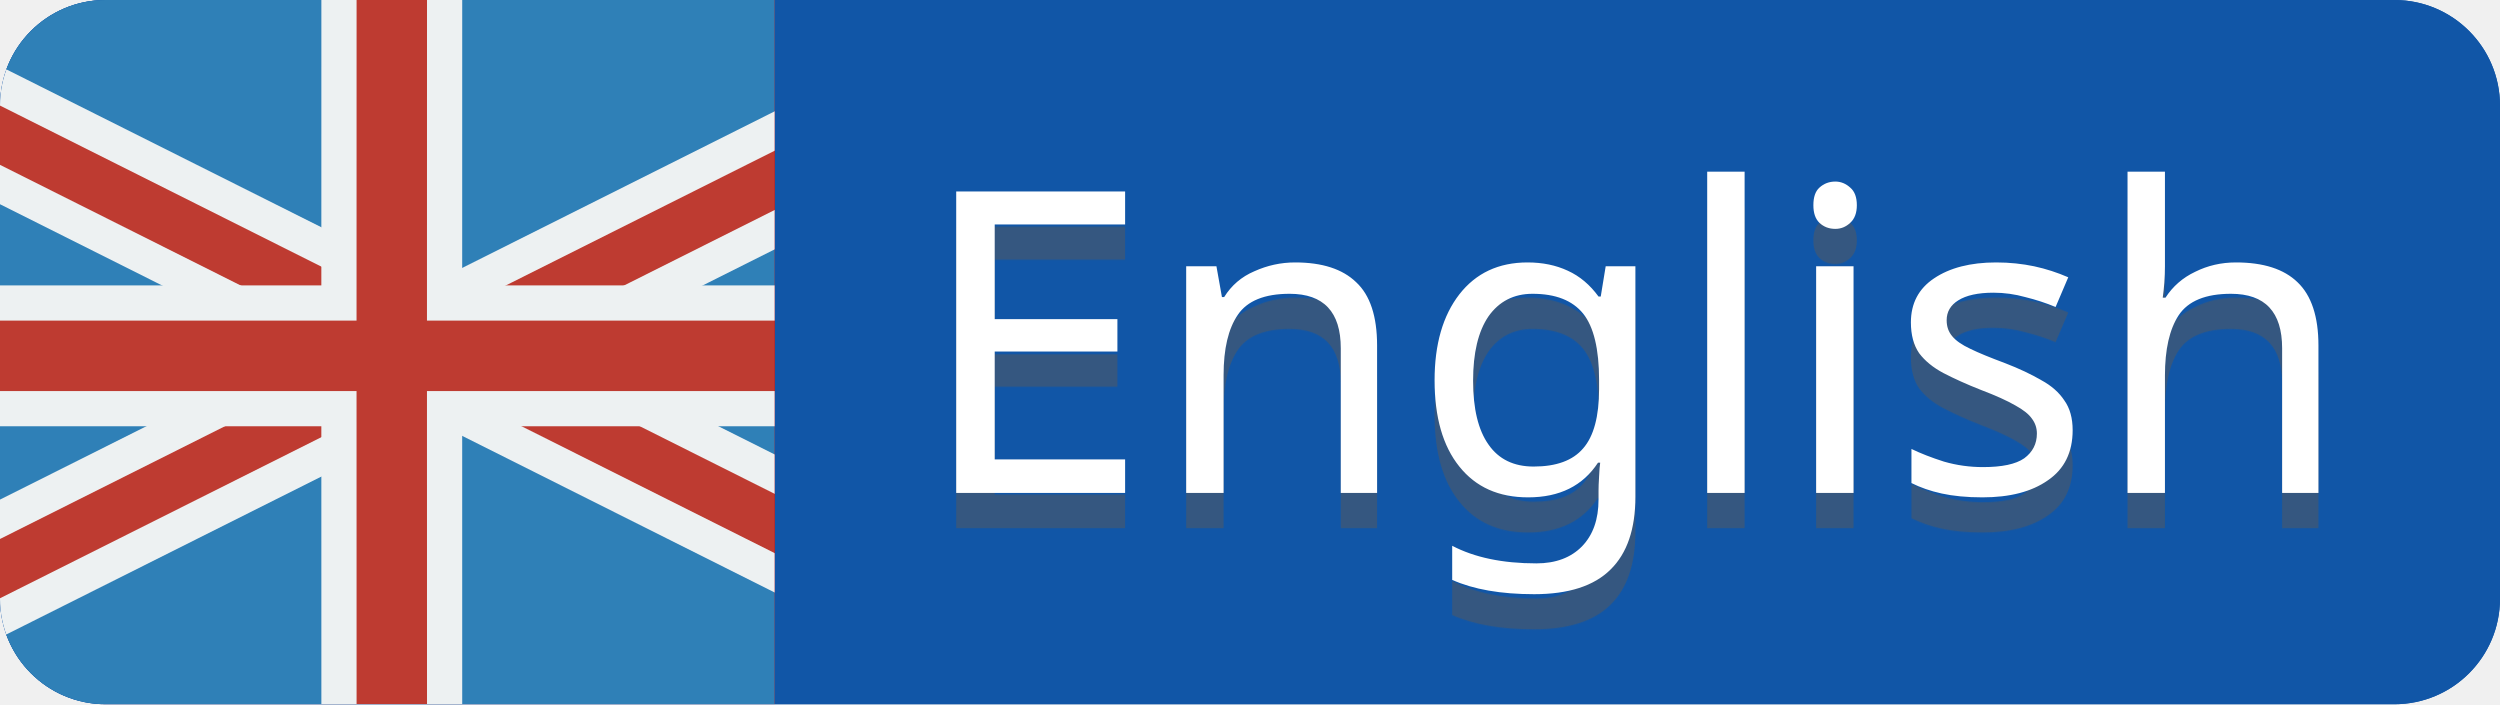
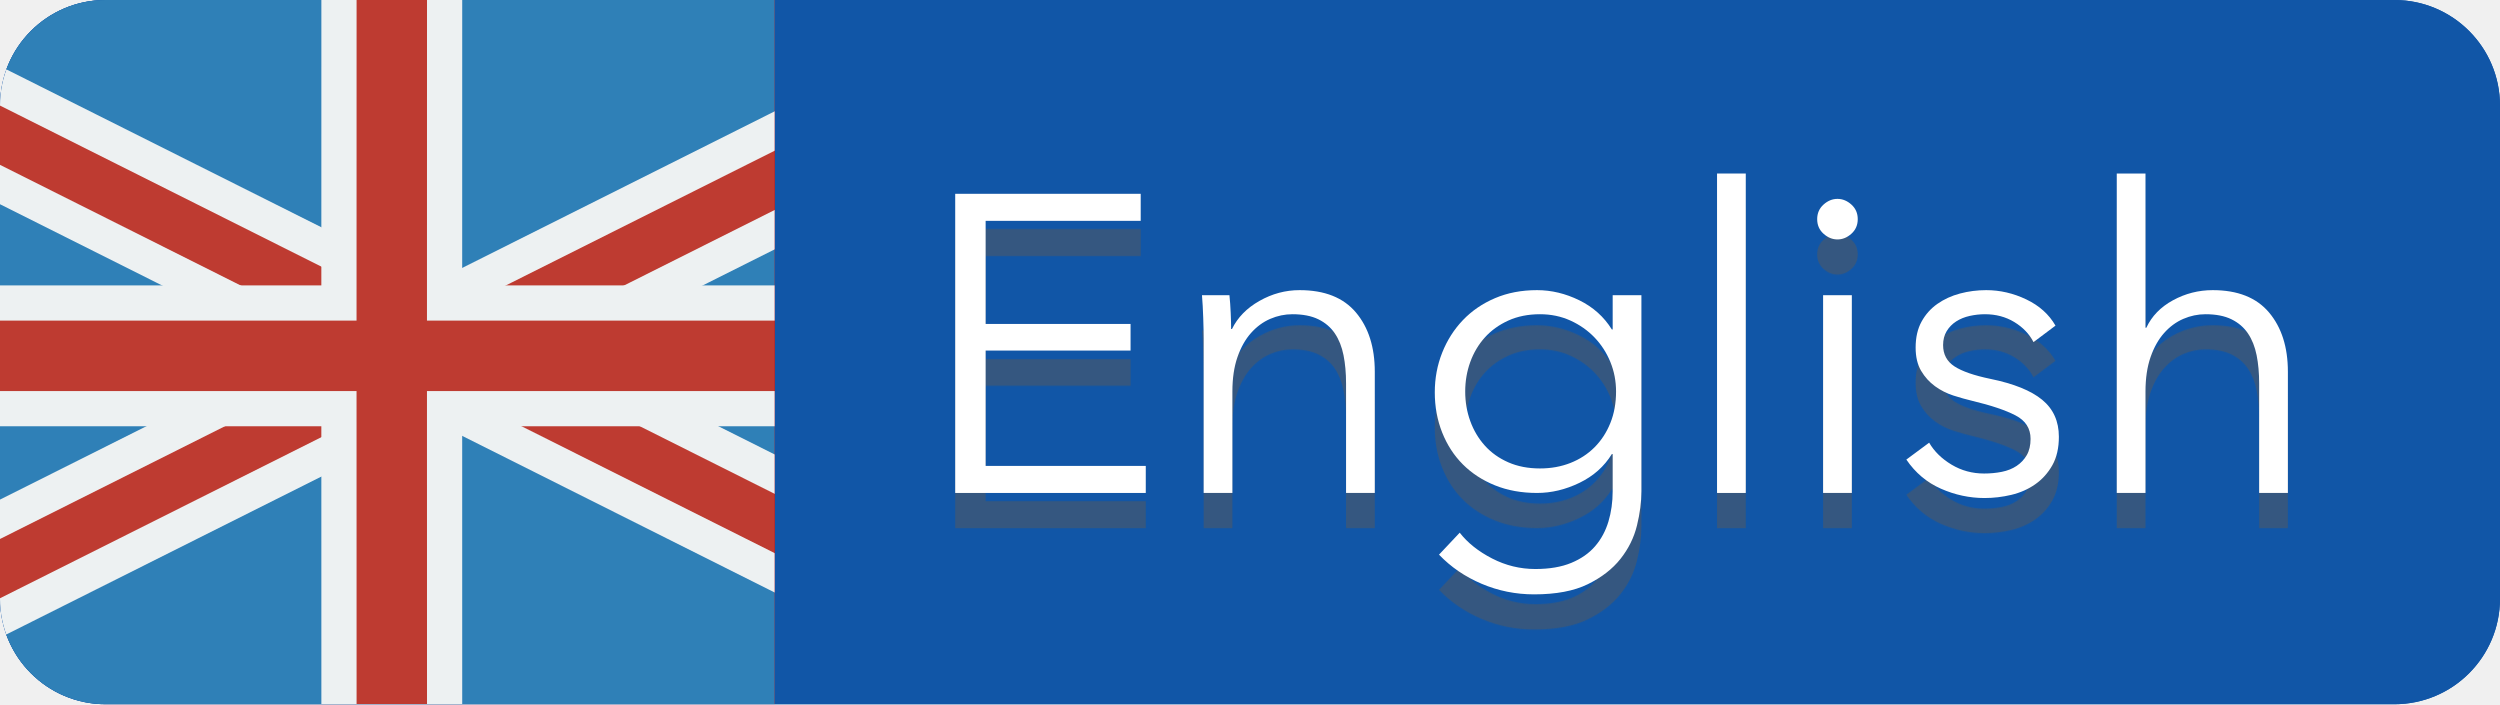
<svg xmlns="http://www.w3.org/2000/svg" xmlns:xlink="http://www.w3.org/1999/xlink" width="71" height="20" viewBox="0 0 71 20">
  <defs>
-     <rect id="b" width="71" height="20" x="0" y="0" rx="3" />
-     <rect id="f" width="22" height="20" x="6" y="0" />
-     <path id="a" d="M3,0 L68,0 C69.657,-4.4408921e-16 71,1.343 71,3 L71,17 C71,18.657 69.657,20 68,20 L3,20 C1.343,20 0,18.657 0,17 L0,3 C0,1.343 1.343,0 3,0 Z" />
-     <path id="h" d="M5,0 L34,0 C36.761,-8.8817842e-16 39,2.239 39,5 L39,15 C39,17.761 36.761,20 34,20 L5,20 C2.239,20 0,17.761 0,15 L0,5 C0,2.239 2.239,0 5,0 Z" />
-     <filter id="e" width="102%" height="112.5%" x="-1%" y="-3.1%" filterUnits="objectBoundingBox">
+     <filter id="e" width="118.5%" height="123.5%" x="-9.2%" y="-5.9%" filterUnits="objectBoundingBox">
      <feOffset dy="1" in="SourceAlpha" result="shadowOffsetOuter1" />
      <feColorMatrix in="shadowOffsetOuter1" values="0 0 0 0 0.347 0 0 0 0 0.347 0 0 0 0 0.347 0 0 0 0.498 0" />
    </filter>
-     <text id="d" fill="#FFF" font-family="AvenirNext-Regular, Avenir Next" font-size="12" font-weight="normal">
-       <tspan x="26" y="14">English</tspan>
-     </text>
+     <filter id="g" width="120.4%" height="134.7%" x="-10.2%" y="-8.7%" filterUnits="objectBoundingBox">
+       <feOffset dy="1" in="SourceAlpha" result="shadowOffsetOuter1" />
+       <feColorMatrix in="shadowOffsetOuter1" values="0 0 0 0 0.347 0 0 0 0 0.347 0 0 0 0 0.347 0 0 0 0.498 0" />
+     </filter>
+     <filter id="i" width="117%" height="123.1%" x="-8.5%" y="-5.8%" filterUnits="objectBoundingBox">
+       <feOffset dy="1" in="SourceAlpha" result="shadowOffsetOuter1" />
+       <feColorMatrix in="shadowOffsetOuter1" values="0 0 0 0 0.347 0 0 0 0 0.347 0 0 0 0 0.347 0 0 0 0.498 0" />
+     </filter>
+     <filter id="k" width="181.6%" height="122%" x="-40.8%" y="-5.5%" filterUnits="objectBoundingBox">
+       <feOffset dy="1" in="SourceAlpha" result="shadowOffsetOuter1" />
+       <feColorMatrix in="shadowOffsetOuter1" values="0 0 0 0 0.347 0 0 0 0 0.347 0 0 0 0 0.347 0 0 0 0.498 0" />
+     </filter>
+     <filter id="m" width="186.8%" height="123.9%" x="-43.4%" y="-6%" filterUnits="objectBoundingBox">
+       <feOffset dy="1" in="SourceAlpha" result="shadowOffsetOuter1" />
+       <feColorMatrix in="shadowOffsetOuter1" values="0 0 0 0 0.347 0 0 0 0 0.347 0 0 0 0 0.347 0 0 0 0.498 0" />
+     </filter>
+     <filter id="o" width="123.1%" height="133.9%" x="-11.5%" y="-8.5%" filterUnits="objectBoundingBox">
+       <feOffset dy="1" in="SourceAlpha" result="shadowOffsetOuter1" />
+       <feColorMatrix in="shadowOffsetOuter1" values="0 0 0 0 0.347 0 0 0 0 0.347 0 0 0 0 0.347 0 0 0 0.498 0" />
+     </filter>
+     <filter id="q" width="120.6%" height="122%" x="-10.3%" y="-5.5%" filterUnits="objectBoundingBox">
+       <feOffset dy="1" in="SourceAlpha" result="shadowOffsetOuter1" />
+       <feColorMatrix in="shadowOffsetOuter1" values="0 0 0 0 0.347 0 0 0 0 0.347 0 0 0 0 0.347 0 0 0 0.498 0" />
+     </filter>
+     <path id="a" d="M3,0 L68,0 C69.657,-4.4408921e-16 71,1.343 71,3 L71,17 C71,18.657 69.657,20 68,20 L3,20 C1.343,20 0,18.657 0,17 L0,3 C0,1.343 1.343,0 3,0 Z" />
+     <path id="f" d="M8.916,6.384 C8.932,6.536 8.944,6.704 8.952,6.888 C8.96,7.072 8.964,7.224 8.964,7.344 L8.988,7.344 C9.148,7.016 9.408,6.75 9.768,6.546 C10.128,6.342 10.508,6.24 10.908,6.24 C11.62,6.24 12.154,6.452 12.51,6.876 C12.866,7.3 13.044,7.86 13.044,8.556 L13.044,12 L12.228,12 L12.228,8.892 C12.228,8.596 12.204,8.328 12.156,8.088 C12.108,7.848 12.026,7.642 11.91,7.47 C11.794,7.298 11.638,7.164 11.442,7.068 C11.246,6.972 11,6.924 10.704,6.924 C10.488,6.924 10.278,6.968 10.074,7.056 C9.87,7.144 9.688,7.278 9.528,7.458 C9.368,7.638 9.24,7.866 9.144,8.142 C9.048,8.418 9,8.744 9,9.12 L9,12 L8.184,12 L8.184,7.62 C8.184,7.468 8.18,7.272 8.172,7.032 C8.164,6.792 8.152,6.576 8.136,6.384 L8.916,6.384 Z" />
+     <path id="h" d="M15.456,13.128 C15.68,13.416 15.986,13.66 16.374,13.86 C16.762,14.06 17.172,14.16 17.604,14.16 C18.004,14.16 18.344,14.102 18.624,13.986 C18.904,13.87 19.13,13.712 19.302,13.512 C19.474,13.312 19.6,13.078 19.68,12.81 C19.76,12.542 19.8,12.256 19.8,11.952 L19.8,10.896 L19.776,10.896 C19.56,11.248 19.254,11.52 18.858,11.712 C18.462,11.904 18.06,12 17.652,12 C17.212,12 16.814,11.928 16.458,11.784 C16.102,11.64 15.798,11.442 15.546,11.19 C15.294,10.938 15.098,10.636 14.958,10.284 C14.818,9.932 14.748,9.552 14.748,9.144 C14.748,8.744 14.818,8.368 14.958,8.016 C15.098,7.664 15.294,7.356 15.546,7.092 C15.798,6.828 16.102,6.62 16.458,6.468 C16.814,6.316 17.212,6.24 17.652,6.24 C18.06,6.24 18.46,6.336 18.852,6.528 C19.244,6.72 19.552,6.996 19.776,7.356 L19.8,7.356 L19.8,6.384 L20.616,6.384 L20.616,11.952 C20.616,12.256 20.574,12.58 20.49,12.924 C20.406,13.268 20.25,13.584 20.022,13.872 C19.794,14.16 19.484,14.4 19.092,14.592 C18.7,14.784 18.192,14.88 17.568,14.88 C17.048,14.88 16.552,14.78 16.08,14.58 C15.608,14.38 15.204,14.104 14.868,13.752 L15.456,13.128 Z M15.612,9.12 C15.612,9.416 15.66,9.696 15.756,9.96 C15.852,10.224 15.99,10.456 16.17,10.656 C16.35,10.856 16.572,11.014 16.836,11.13 C17.1,11.246 17.4,11.304 17.736,11.304 C18.048,11.304 18.336,11.252 18.6,11.148 C18.864,11.044 19.092,10.896 19.284,10.704 C19.476,10.512 19.626,10.282 19.734,10.014 C19.842,9.746 19.896,9.448 19.896,9.12 C19.896,8.824 19.842,8.544 19.734,8.28 C19.626,8.016 19.476,7.784 19.284,7.584 C19.092,7.384 18.864,7.224 18.6,7.104 C18.336,6.984 18.048,6.924 17.736,6.924 C17.4,6.924 17.1,6.984 16.836,7.104 C16.572,7.224 16.35,7.384 16.17,7.584 C15.99,7.784 15.852,8.016 15.756,8.28 C15.66,8.544 15.612,8.824 15.612,9.12 Z" />
+     <path id="l" d="M26.592,12 L25.776,12 L25.776,6.384 L26.592,6.384 L26.592,12 Z M26.76,4.224 C26.76,4.392 26.7,4.53 26.58,4.638 C26.46,4.746 26.328,4.8 26.184,4.8 C26.04,4.8 25.908,4.746 25.788,4.638 C25.668,4.53 25.608,4.392 25.608,4.224 C25.608,4.056 25.668,3.918 25.788,3.81 C25.908,3.702 26.04,3.648 26.184,3.648 C26.328,3.648 26.46,3.702 26.58,3.81 C26.7,3.918 26.76,4.056 26.76,4.224 Z" />
+     <path id="n" d="M31.752,7.716 C31.632,7.484 31.45,7.294 31.206,7.146 C30.962,6.998 30.684,6.924 30.372,6.924 C30.228,6.924 30.084,6.94 29.94,6.972 C29.796,7.004 29.668,7.056 29.556,7.128 C29.444,7.2 29.354,7.292 29.286,7.404 C29.218,7.516 29.184,7.648 29.184,7.8 C29.184,8.064 29.292,8.266 29.508,8.406 C29.724,8.546 30.064,8.664 30.528,8.76 C31.192,8.896 31.682,9.094 31.998,9.354 C32.314,9.614 32.472,9.964 32.472,10.404 C32.472,10.724 32.41,10.994 32.286,11.214 C32.162,11.434 32,11.614 31.8,11.754 C31.6,11.894 31.374,11.994 31.122,12.054 C30.87,12.114 30.616,12.144 30.36,12.144 C29.936,12.144 29.524,12.056 29.124,11.88 C28.724,11.704 28.396,11.428 28.14,11.052 L28.788,10.572 C28.932,10.82 29.144,11.028 29.424,11.196 C29.704,11.364 30.012,11.448 30.348,11.448 C30.524,11.448 30.692,11.432 30.852,11.4 C31.012,11.368 31.152,11.312 31.272,11.232 C31.392,11.152 31.488,11.05 31.56,10.926 C31.632,10.802 31.668,10.648 31.668,10.464 C31.668,10.168 31.526,9.946 31.242,9.798 C30.958,9.65 30.548,9.512 30.012,9.384 C29.844,9.344 29.666,9.294 29.478,9.234 C29.29,9.174 29.116,9.086 28.956,8.97 C28.796,8.854 28.664,8.708 28.56,8.532 C28.456,8.356 28.404,8.136 28.404,7.872 C28.404,7.584 28.46,7.338 28.572,7.134 C28.684,6.93 28.834,6.762 29.022,6.63 C29.21,6.498 29.424,6.4 29.664,6.336 C29.904,6.272 30.152,6.24 30.408,6.24 C30.8,6.24 31.18,6.328 31.548,6.504 C31.916,6.68 32.192,6.928 32.376,7.248 L31.752,7.716 Z" />
+     <path id="p" d="M34.956,7.308 C35.108,6.98 35.36,6.72 35.712,6.528 C36.064,6.336 36.44,6.24 36.84,6.24 C37.552,6.24 38.086,6.452 38.442,6.876 C38.798,7.3 38.976,7.86 38.976,8.556 L38.976,12 L38.16,12 L38.16,8.892 C38.16,8.596 38.136,8.328 38.088,8.088 C38.04,7.848 37.958,7.642 37.842,7.47 C37.726,7.298 37.57,7.164 37.374,7.068 C37.178,6.972 36.932,6.924 36.636,6.924 C36.42,6.924 36.21,6.968 36.006,7.056 C35.802,7.144 35.62,7.278 35.46,7.458 C35.3,7.638 35.172,7.866 35.076,8.142 C34.98,8.418 34.932,8.744 34.932,9.12 L34.932,12 L34.116,12 L34.116,2.928 L34.932,2.928 L34.932,7.308 L34.956,7.308 Z" />
+     <path id="t" d="M5,0 L34,0 C36.761,-8.8817842e-16 39,2.239 39,5 L39,15 C39,17.761 36.761,20 34,20 L5,20 C2.239,20 0,17.761 0,15 L0,5 C0,2.239 2.239,0 5,0 Z" />
+     <polygon id="d" points="1.992 11.232 6.54 11.232 6.54 12 1.128 12 1.128 3.504 6.396 3.504 6.396 4.272 1.992 4.272 1.992 7.2 6.108 7.2 6.108 7.956 1.992 7.956" />
+     <polygon id="j" points="23.58 12 22.764 12 22.764 2.928 23.58 2.928" />
+     <rect id="b" width="71" height="20" x="0" y="0" rx="3" />
+     <rect id="r" width="22" height="20" x="6" y="0" />
  </defs>
  <g fill="none">
    <use xlink:href="#a" fill="#1156A7" fill-rule="evenodd" />
    <mask id="c" fill="#fff">
      <use xlink:href="#b" />
    </mask>
    <use xlink:href="#b" fill="#1156A7" fill-rule="evenodd" />
-     <g fill="#FFF" mask="url(#c)">
-       <use xlink:href="#d" filter="url(#e)" />
-       <use xlink:href="#d" />
+     <g fill-rule="evenodd" mask="url(#c)">
+       <g fill-rule="nonzero" transform="translate(26 2)">
+         <use xlink:href="#d" fill="#000" filter="url(#e)" />
+         <use xlink:href="#d" fill="#FFF" />
+         <use xlink:href="#f" fill="#000" filter="url(#g)" />
+         <use xlink:href="#f" fill="#FFF" />
+         <use xlink:href="#h" fill="#000" filter="url(#i)" />
+         <use xlink:href="#h" fill="#FFF" />
+         <use xlink:href="#j" fill="#000" filter="url(#k)" />
+         <use xlink:href="#j" fill="#FFF" />
+         <use xlink:href="#l" fill="#000" filter="url(#m)" />
+         <use xlink:href="#l" fill="#FFF" />
+         <use xlink:href="#n" fill="#000" filter="url(#o)" />
+         <use xlink:href="#n" fill="#FFF" />
+         <use xlink:href="#p" fill="#000" filter="url(#q)" />
+         <use xlink:href="#p" fill="#FFF" />
+       </g>
    </g>
    <g fill-rule="evenodd" mask="url(#c)">
      <g transform="translate(-6)">
-         <mask id="g" fill="#fff">
-           <use xlink:href="#f" />
+         <mask id="s" fill="#fff">
+           <use xlink:href="#r" />
        </mask>
-         <use xlink:href="#f" fill="#CB0000" />
-         <g mask="url(#g)">
-           <use xlink:href="#h" fill="#2F80B7" />
+         <use xlink:href="#r" fill="#CB0000" />
+         <g mask="url(#s)">
+           <use xlink:href="#t" fill="#2F80B7" />
          <path fill="#BE3B31" fill-rule="nonzero" stroke="#EDF1F2" d="M35.425,0 L36.536,2.245 L35.421,2.804 L21.074,9.994 L35.443,17.196 L36.559,17.755 L35.447,20 L34.332,19.441 L18.279,11.395 L2.227,19.441 L1.111,20 L0,17.755 L1.116,17.196 L15.484,9.994 L1.138,2.804 L0.023,2.245 L1.134,0 L2.249,0.559 L18.279,8.593 L34.309,0.559 L35.425,0 Z" />
          <path fill="#BE3B31" stroke="#EDF1F2" d="M18.627,4.66683861e-05 L18.626,8.606 L34.235,8.606 L34.735,8.606 L34.735,11.606 L34.235,11.606 L18.626,11.606 L18.627,20 L18.627,20.5 L15.627,20.5 L15.627,20 L15.626,11.606 L1,11.606 L0.5,11.606 L0.5,8.606 L1,8.606 L15.626,8.606 L15.627,-4.66683861e-05 L15.627,-0.5 L18.627,-0.5 Z" />
        </g>
      </g>
    </g>
  </g>
</svg>
